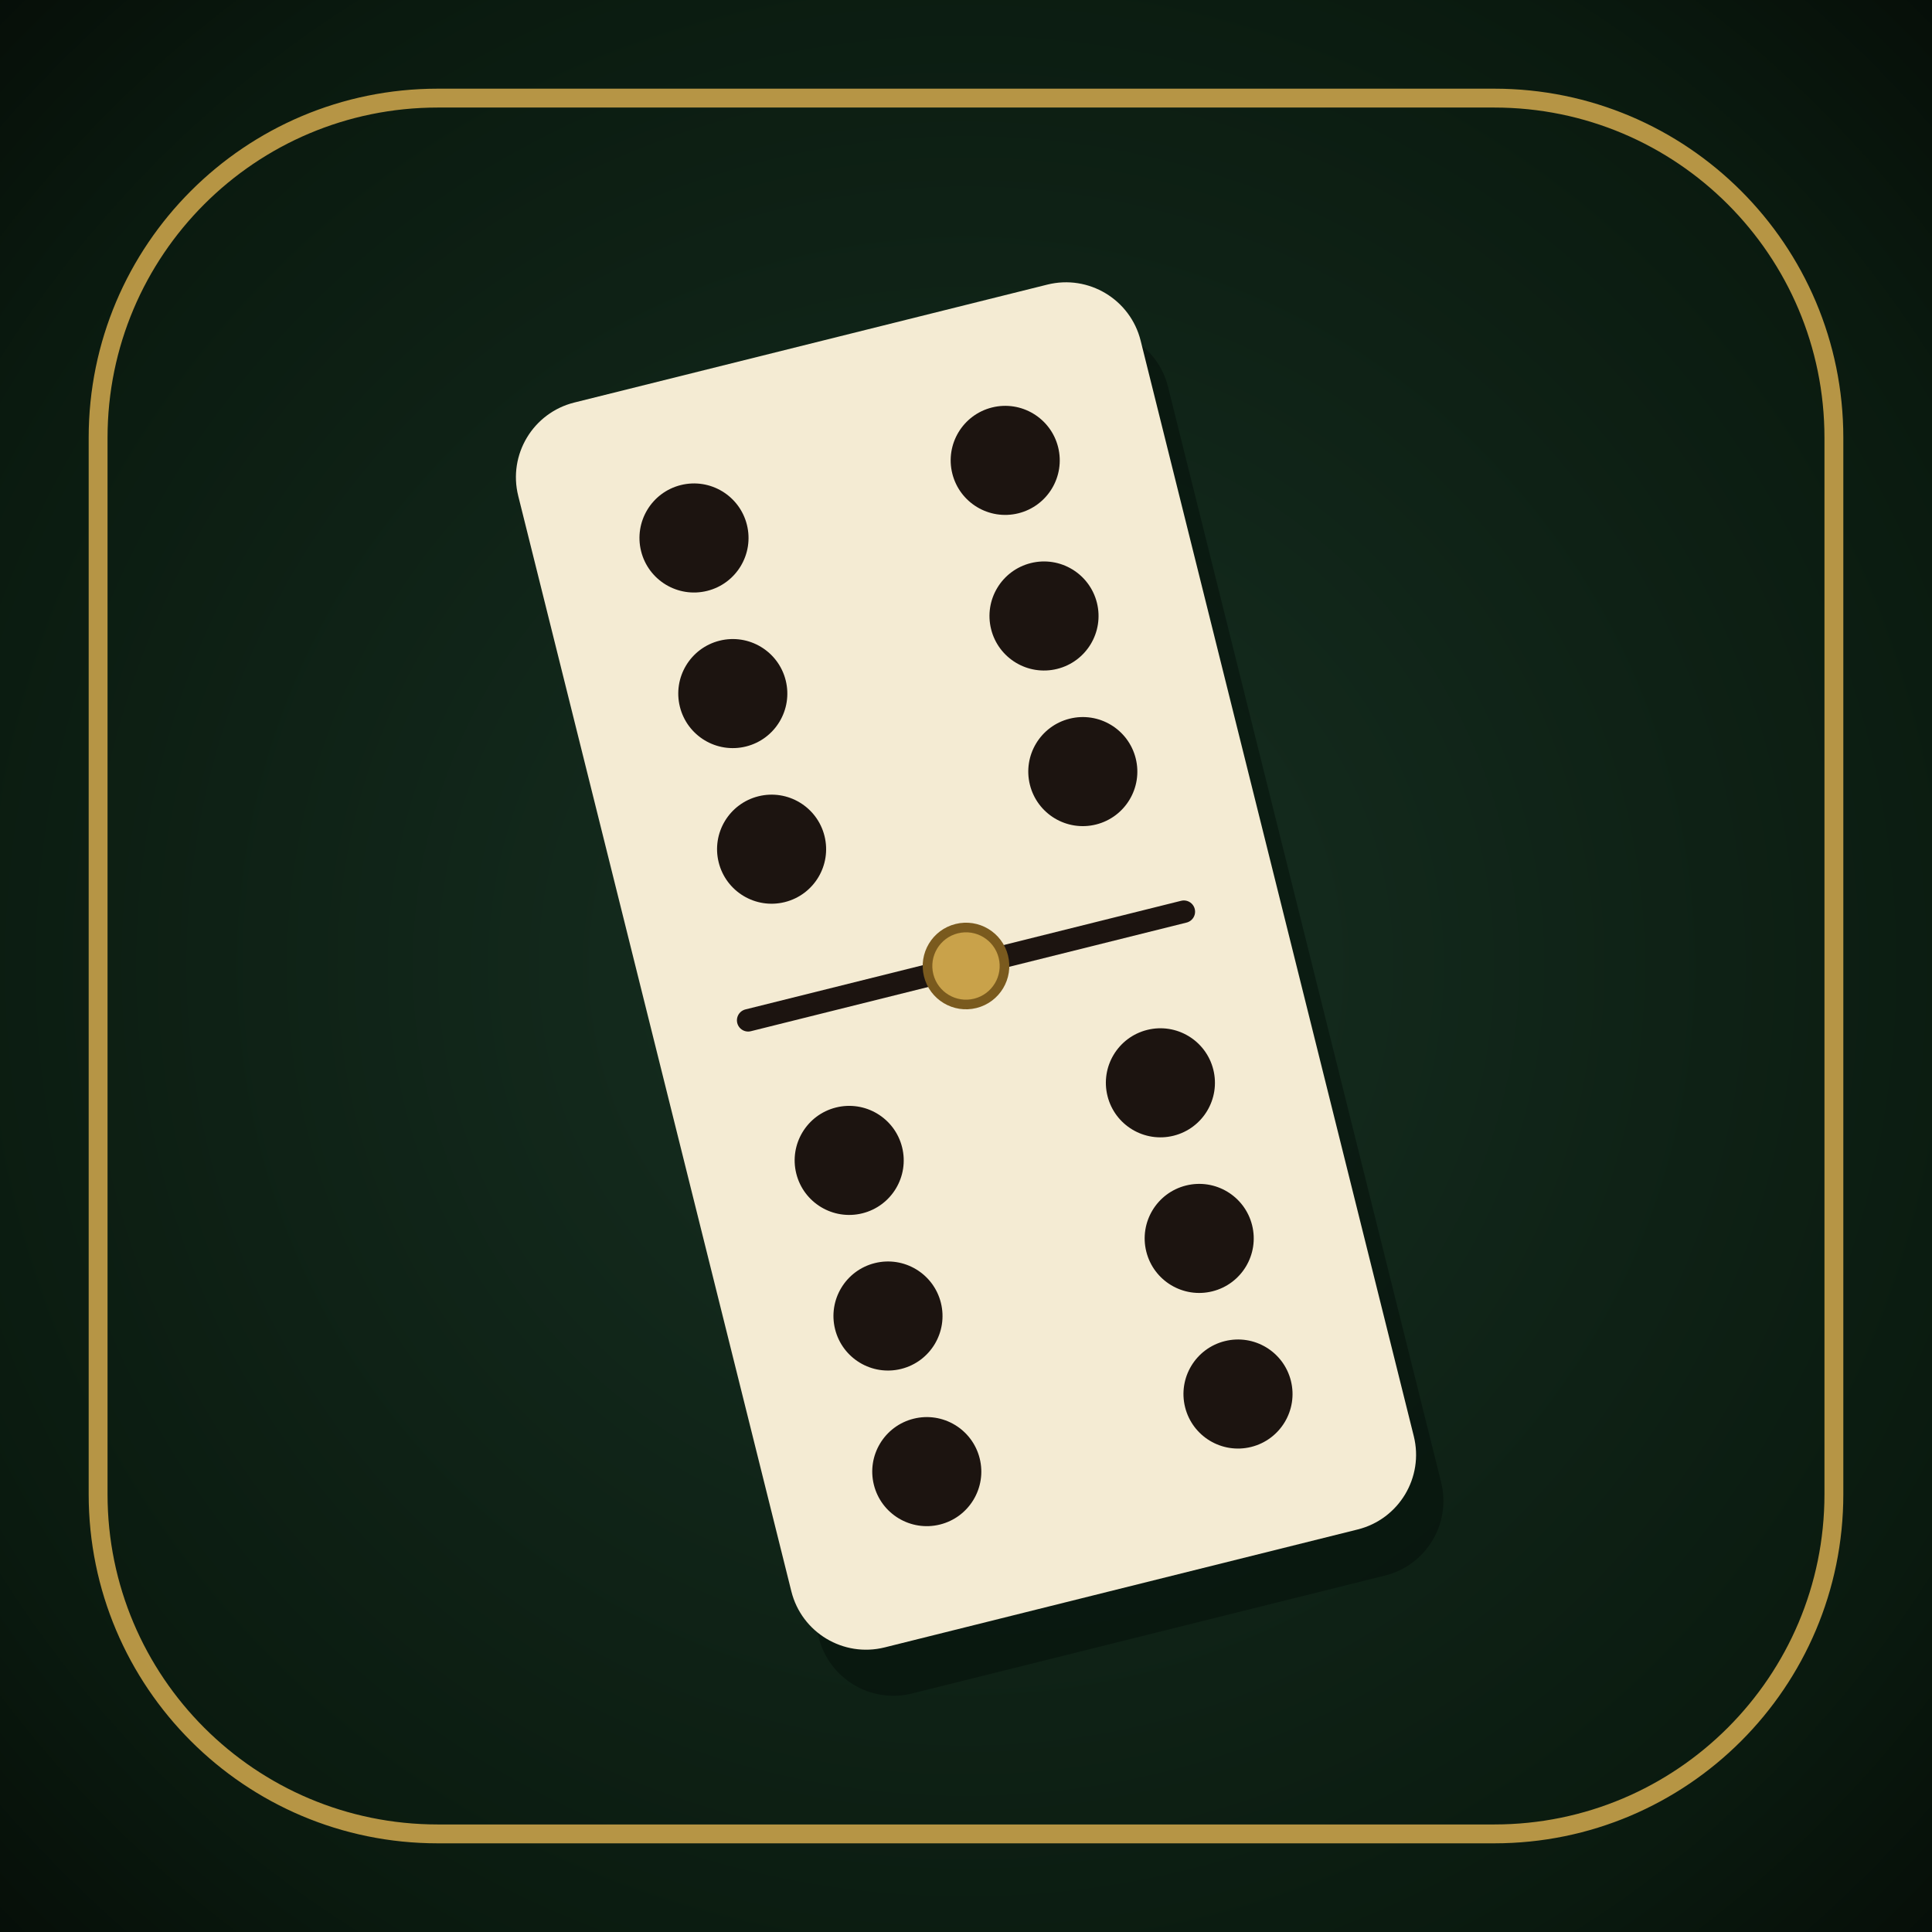
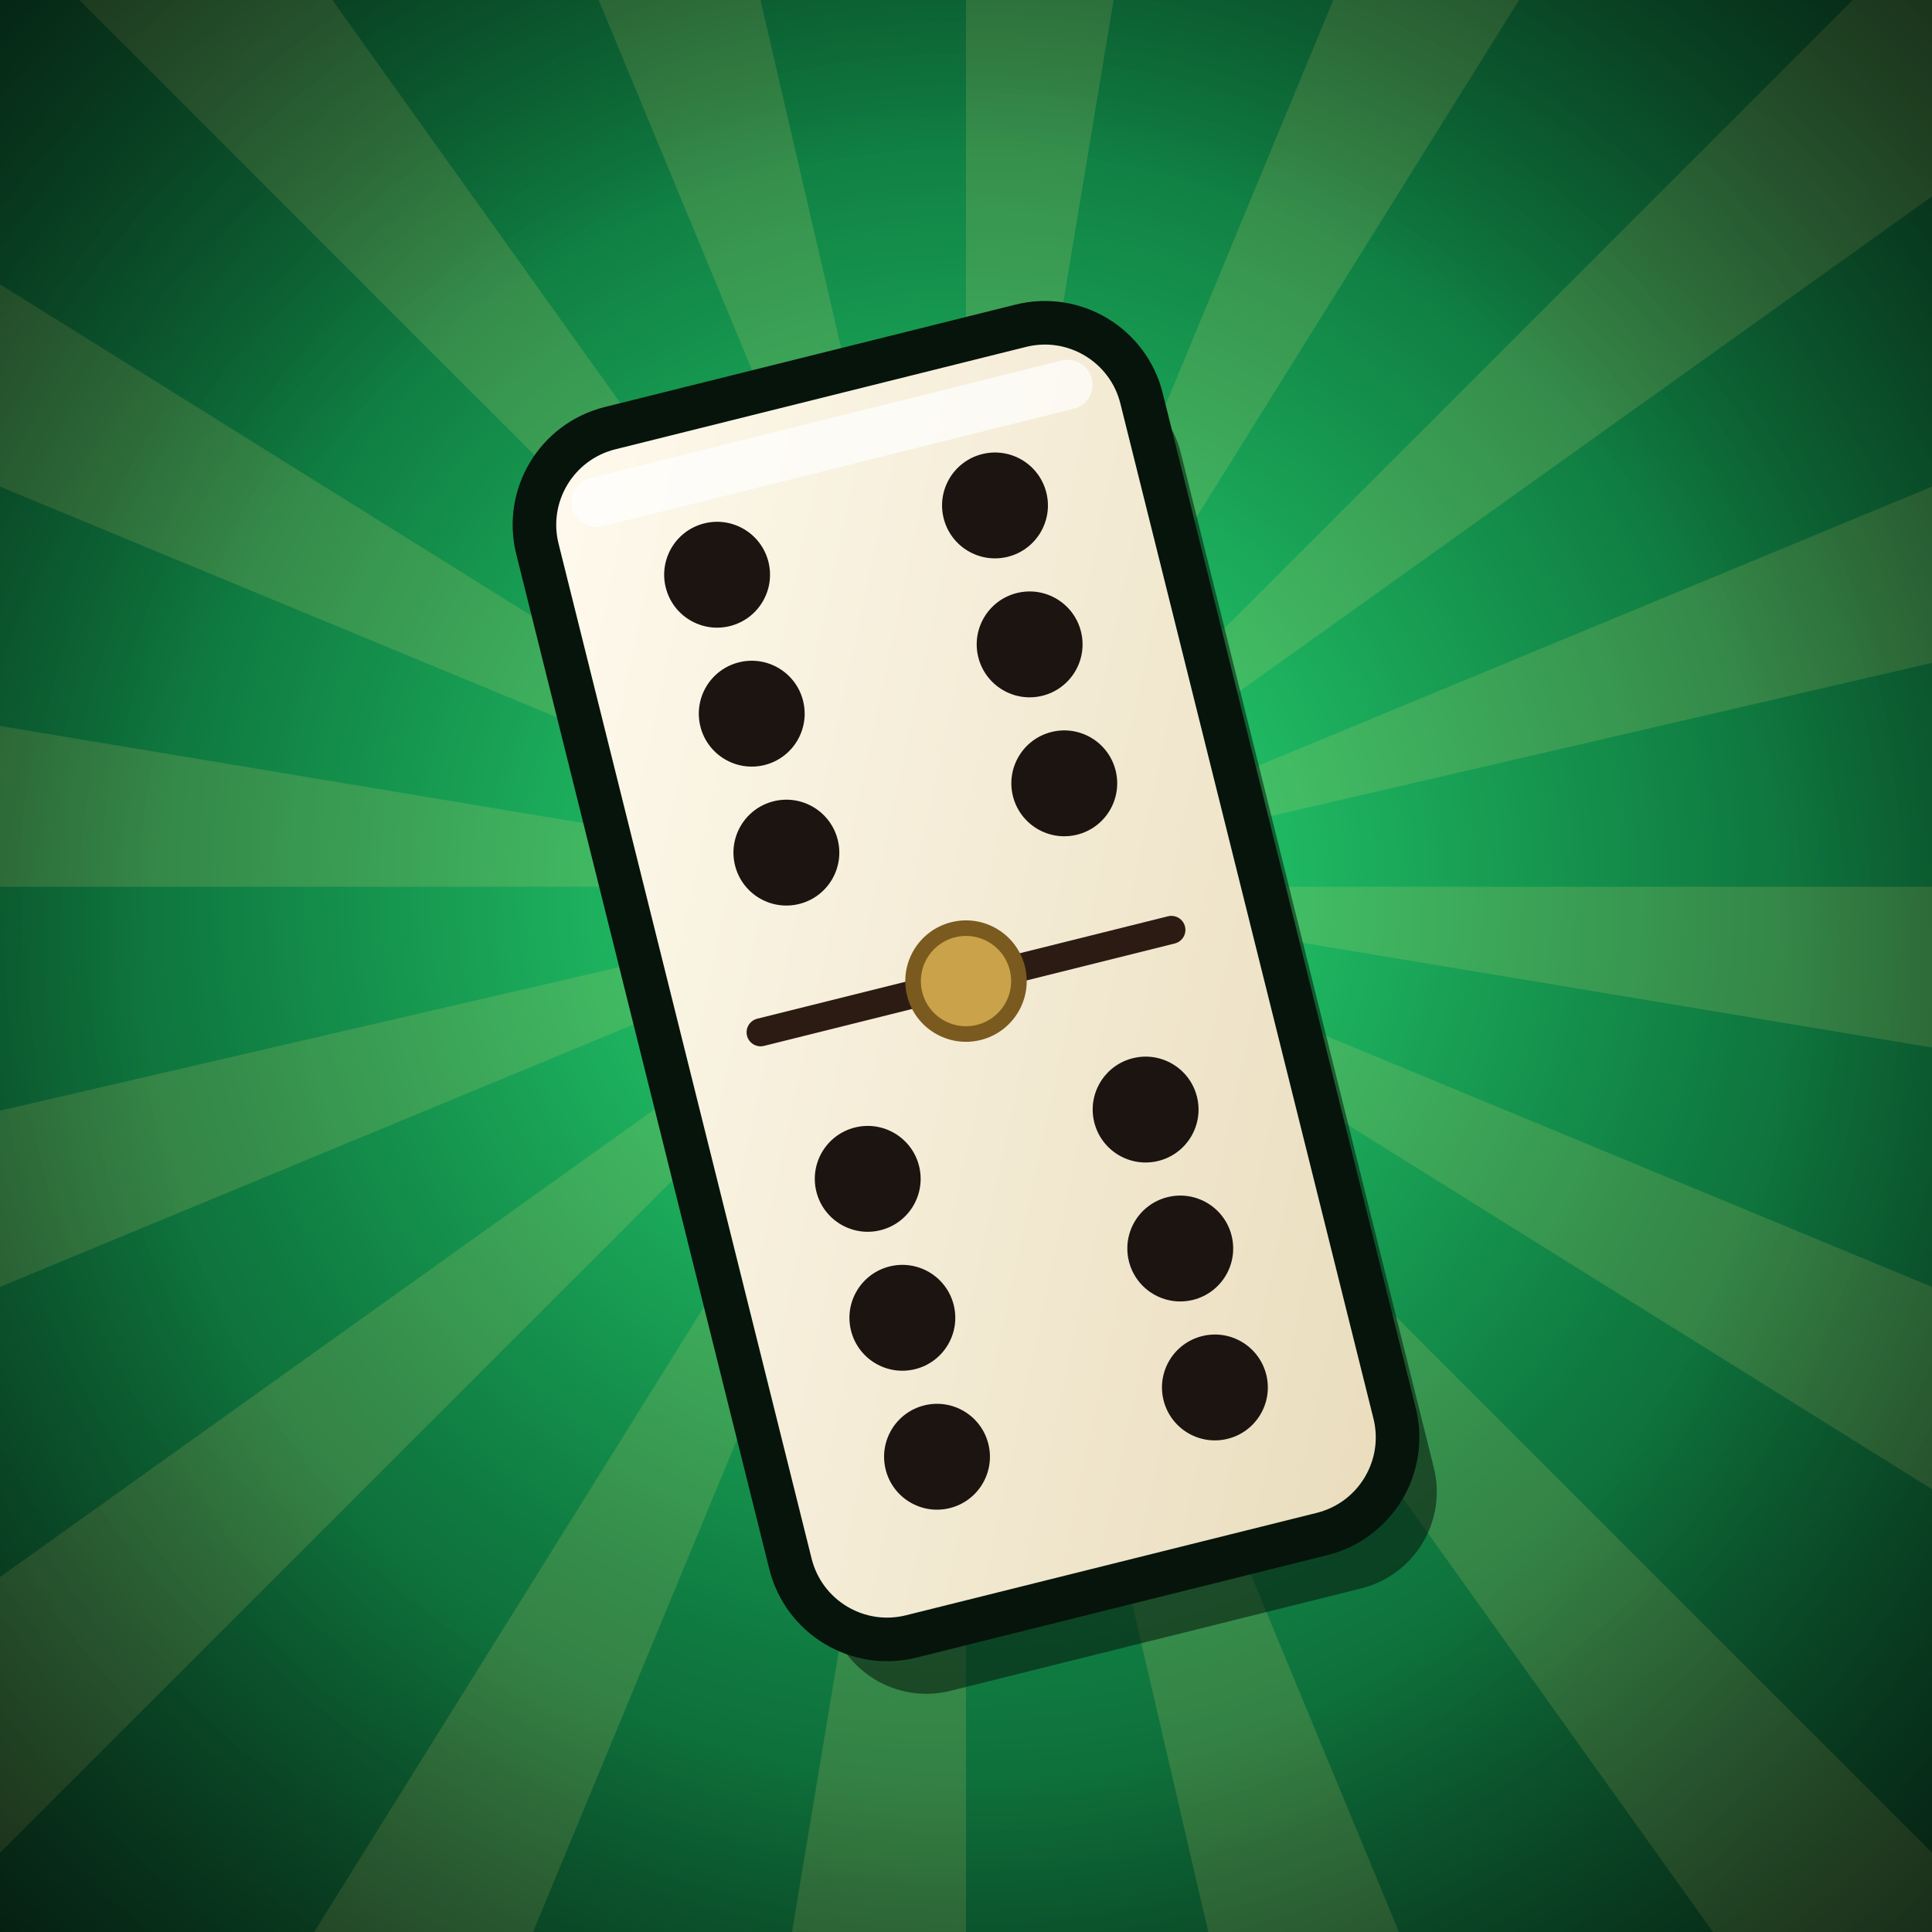
- <svg xmlns="http://www.w3.org/2000/svg" viewBox="0 0 512 512">
+ <svg xmlns="http://www.w3.org/2000/svg" viewBox="0 0 1024 1024">
  <defs>
-     <radialGradient id="menu" cx="50%" cy="50%" r="71%">
-       <stop offset="0" stop-color="#173022" />
-       <stop offset="0.8" stop-color="#0A1A0F" />
-       <stop offset="1" stop-color="#060E08" />
+     <radialGradient id="g31" cx="512" cy="470" r="760" gradientUnits="userSpaceOnUse">
+       <stop offset="0" stop-color="#6BF0A6" />
+       <stop offset=".22" stop-color="#1FB862" />
+       <stop offset=".55" stop-color="#0F7A40" />
+       <stop offset="1" stop-color="#0A3A20" />
+     </radialGradient>
+     <radialGradient id="g31v" cx="512" cy="512" r="720" gradientUnits="userSpaceOnUse">
+       <stop offset=".6" stop-color="#000" stop-opacity="0" />
+       <stop offset="1" stop-color="#000" stop-opacity=".45" />
    </radialGradient>
  </defs>
-   <rect width="512" height="512" fill="url(#menu)" />
-   <rect x="26" y="26" width="460" height="460" rx="90" fill="none" stroke="#C9A24A" stroke-width="5" opacity=".9" />
-   <g transform="rotate(-14 256 256)">
-     <rect x="175.08" y="99.6" width="170" height="340" rx="20.4" fill="rgba(3,12,7,.45)" />
-     <rect x="171" y="86" width="170" height="340" rx="20.4" fill="#F4EBD3" />
-     <line x1="196.5" y1="256" x2="315.5" y2="256" stroke="#1C1410" stroke-width="5.95" stroke-linecap="round" />
-     <circle cx="213.5" cy="128.5" r="14.45" fill="#1C1410" />
-     <circle cx="298.5" cy="128.5" r="14.45" fill="#1C1410" />
-     <circle cx="213.5" cy="171" r="14.45" fill="#1C1410" />
-     <circle cx="298.5" cy="171" r="14.45" fill="#1C1410" />
-     <circle cx="213.5" cy="213.5" r="14.45" fill="#1C1410" />
-     <circle cx="298.5" cy="213.5" r="14.45" fill="#1C1410" />
-     <circle cx="213.5" cy="298.5" r="14.45" fill="#1C1410" />
-     <circle cx="298.5" cy="298.5" r="14.45" fill="#1C1410" />
-     <circle cx="213.5" cy="341" r="14.45" fill="#1C1410" />
-     <circle cx="298.5" cy="341" r="14.45" fill="#1C1410" />
-     <circle cx="213.5" cy="383.5" r="14.45" fill="#1C1410" />
-     <circle cx="298.5" cy="383.5" r="14.45" fill="#1C1410" />
-     <circle cx="256" cy="256" r="10.2" fill="#C9A24A" stroke="#7A5A1E" stroke-width="2.55" />
+   <rect width="1024" height="1024" fill="url(#g31)" />
+   <polygon points="512,470 1612,470 1597.072,650.606" fill="#FDE078" opacity="0.16" />
+   <polygon points="512,470 1528.267,890.952 1445.361,1052.097" fill="#FDE078" opacity="0.16" />
+   <polygon points="512,470 1289.817,1247.817 1151.555,1364.969" fill="#FDE078" opacity="0.16" />
+   <polygon points="512,470 932.952,1486.267 760.381,1541.591" fill="#FDE078" opacity="0.16" />
+   <polygon points="512,470 512,1570 331.394,1555.072" fill="#FDE078" opacity="0.16" />
+   <polygon points="512,470 91.048,1486.267 -70.097,1403.361" fill="#FDE078" opacity="0.16" />
+   <polygon points="512,470 -265.817,1247.817 -382.969,1109.555" fill="#FDE078" opacity="0.16" />
+   <polygon points="512,470 -504.267,890.952 -559.591,718.381" fill="#FDE078" opacity="0.16" />
+   <polygon points="512,470 -588,470 -573.072,289.394" fill="#FDE078" opacity="0.16" />
+   <polygon points="512,470 -504.267,49.048 -421.361,-112.097" fill="#FDE078" opacity="0.16" />
+   <polygon points="512,470 -265.817,-307.817 -127.555,-424.969" fill="#FDE078" opacity="0.16" />
+   <polygon points="512,470 91.048,-546.267 263.619,-601.591" fill="#FDE078" opacity="0.16" />
+   <polygon points="512,470 512,-630 692.606,-615.072" fill="#FDE078" opacity="0.16" />
+   <polygon points="512,470 932.952,-546.267 1094.097,-463.361" fill="#FDE078" opacity="0.16" />
+   <polygon points="512,470 1289.817,-307.817 1406.969,-169.555" fill="#FDE078" opacity="0.16" />
+   <polygon points="512,470 1528.267,49.048 1583.591,221.619" fill="#FDE078" opacity="0.16" />
+   <rect width="1024" height="1024" fill="url(#g31v)" />
+   <g transform="translate(512 520) rotate(-14)">
+     <defs>
+       <linearGradient id="f32" x1="0" y1="0" x2="1" y2="1">
+         <stop offset="0" stop-color="#FFFBEF" />
+         <stop offset="1" stop-color="#E9DCBC" />
+       </linearGradient>
+     </defs>
+     <rect x="-151.8" y="-297" width="330" height="660" rx="52.8" fill="#06140B" opacity=".55" />
+     <rect x="-165" y="-330" width="330" height="660" rx="52.8" fill="url(#f32)" stroke="#06140B" stroke-width="23.1" />
+     <rect x="-141.9" y="-306.9" width="283.8" height="26.4" rx="13.2" fill="#fff" opacity=".7" />
+     <line x1="-112.2" y1="0" x2="112.2" y2="0" stroke="#2B1B12" stroke-width="14.85" stroke-linecap="round" />
+     <circle cx="0" cy="0" r="28.05" fill="#C9A24A" stroke="#7A5A1E" stroke-width="8.25" />
+     <circle cx="-75.9" cy="-240.9" r="28.05" fill="#1C1410" />
+     <circle cx="-75.9" cy="-165" r="28.05" fill="#1C1410" />
+     <circle cx="-75.9" cy="-89.1" r="28.05" fill="#1C1410" />
+     <circle cx="75.9" cy="-240.9" r="28.05" fill="#1C1410" />
+     <circle cx="75.9" cy="-165" r="28.05" fill="#1C1410" />
+     <circle cx="75.9" cy="-89.1" r="28.05" fill="#1C1410" />
+     <circle cx="-75.9" cy="89.1" r="28.05" fill="#1C1410" />
+     <circle cx="-75.9" cy="165" r="28.05" fill="#1C1410" />
+     <circle cx="-75.9" cy="240.9" r="28.05" fill="#1C1410" />
+     <circle cx="75.9" cy="89.1" r="28.05" fill="#1C1410" />
+     <circle cx="75.9" cy="165" r="28.05" fill="#1C1410" />
+     <circle cx="75.9" cy="240.9" r="28.05" fill="#1C1410" />
  </g>
</svg>
